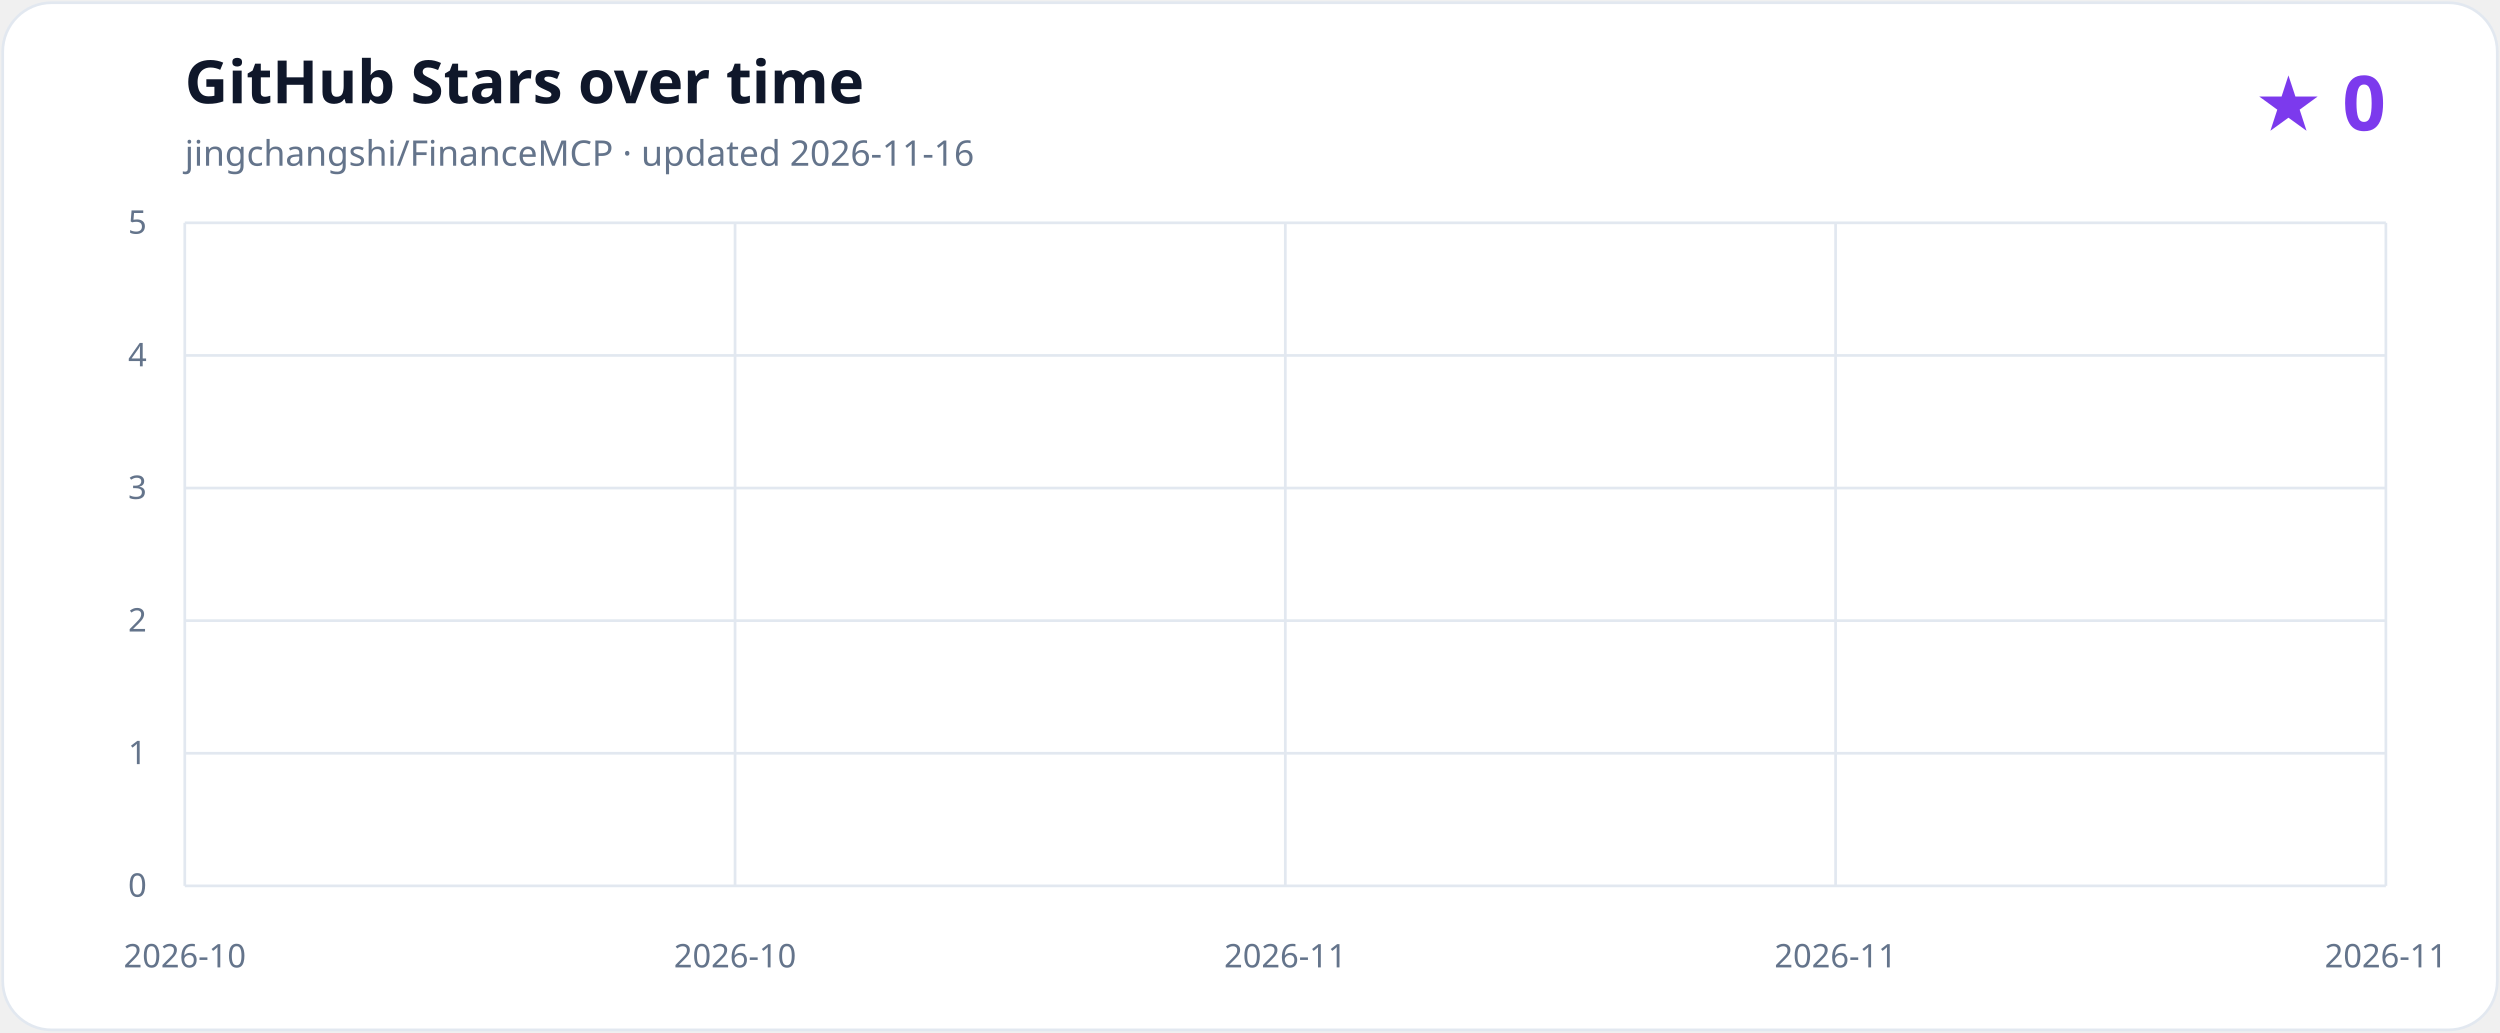
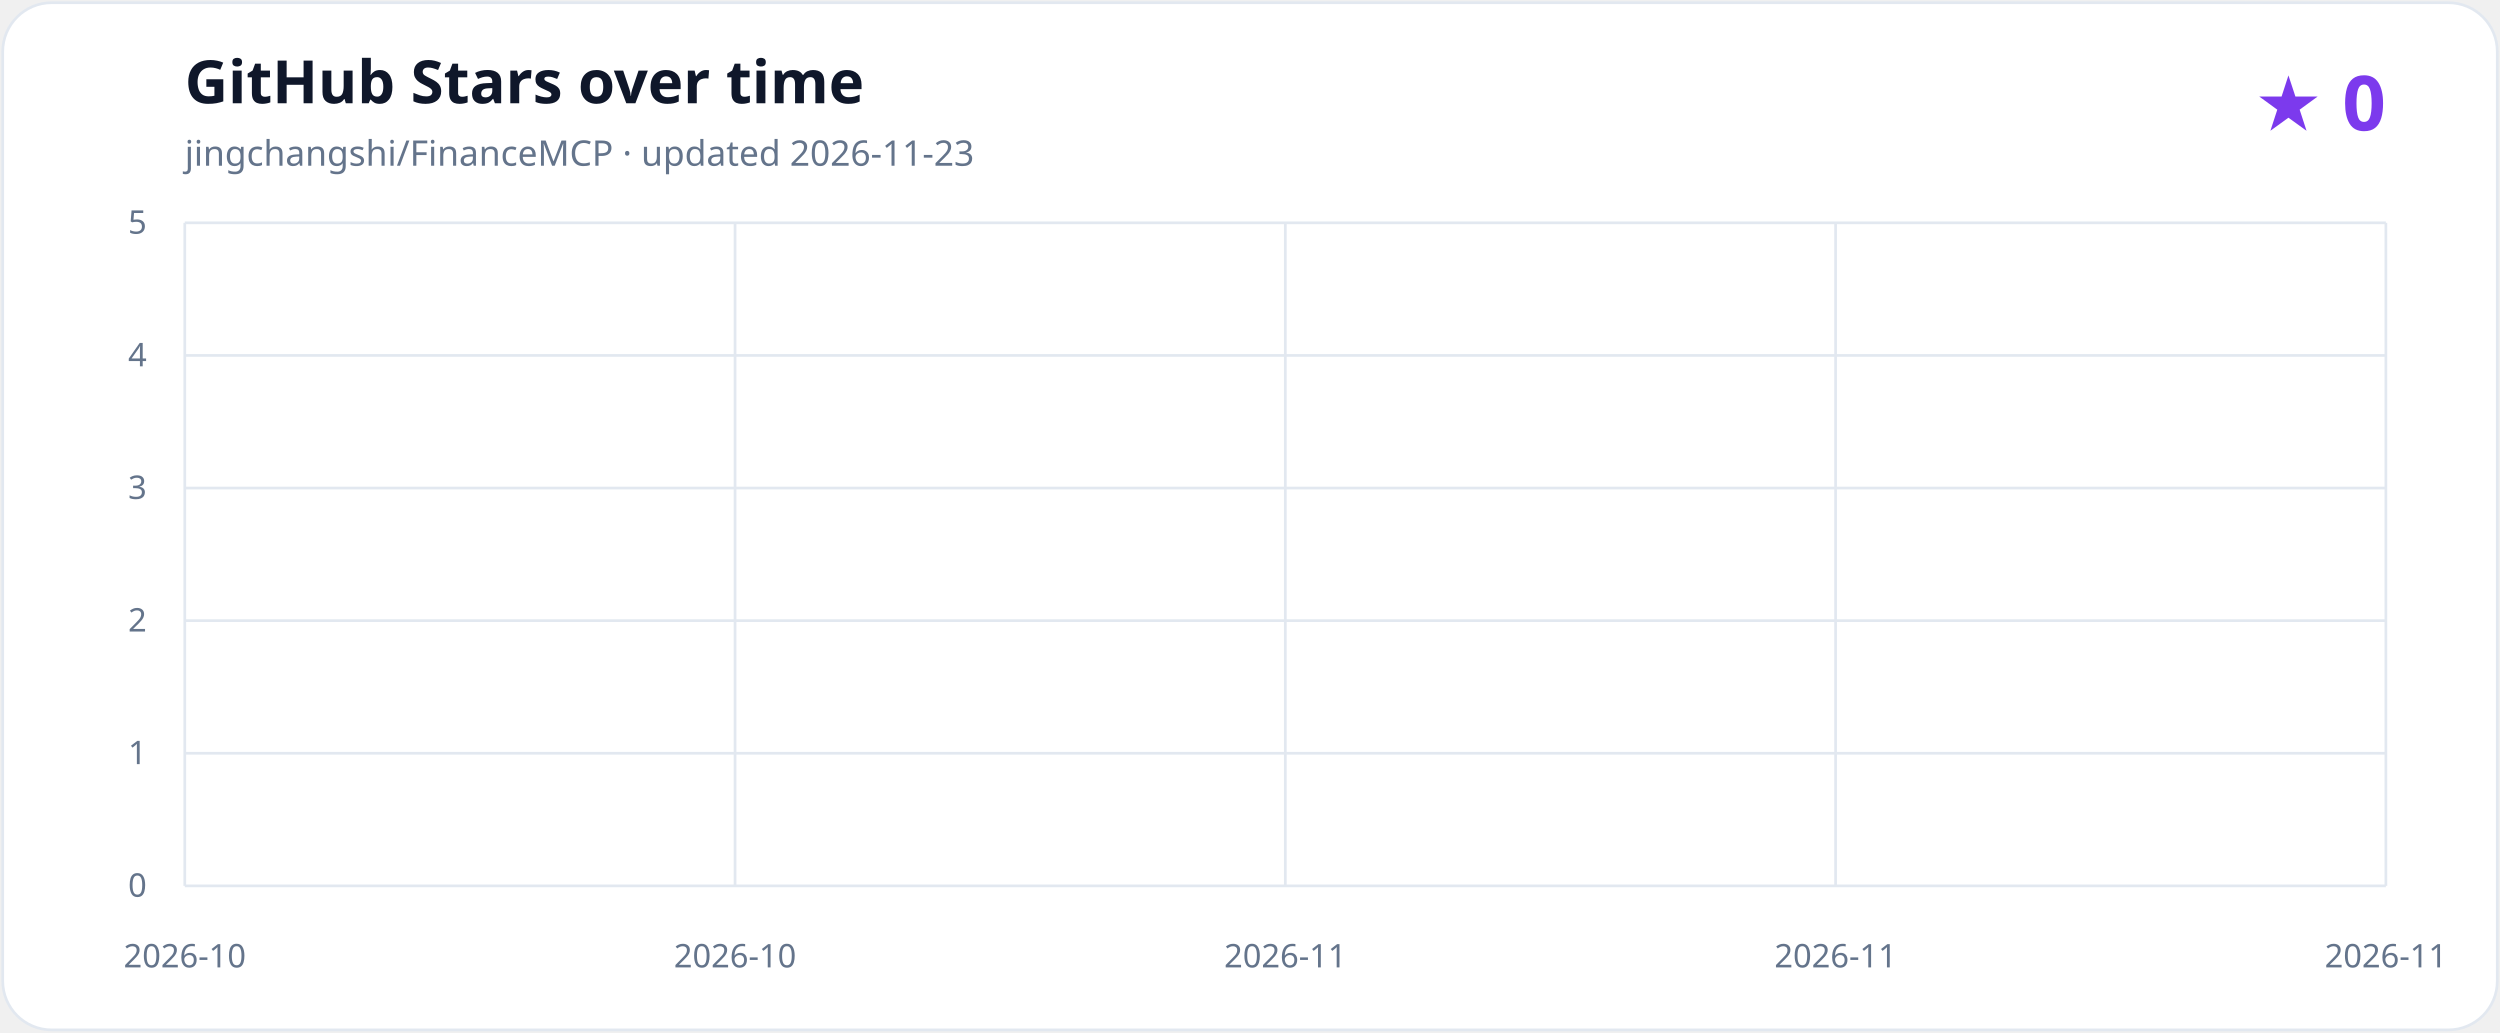
<svg xmlns="http://www.w3.org/2000/svg" role="img" aria-labelledby="title description" viewBox="0 0 920 380">
  <defs>
    <linearGradient id="line" x1="0" x2="1">
      <stop stop-color="#06b6d4" />
      <stop offset="1" stop-color="#8b5cf6" />
    </linearGradient>
    <linearGradient id="area" x1="0" y1="0" x2="0" y2="1">
      <stop stop-color="#8b5cf6" stop-opacity=".30" />
      <stop offset="1" stop-color="#06b6d4" stop-opacity=".02" />
    </linearGradient>
  </defs>
  <style>
    .background{fill:#ffffff;stroke:#e2e8f0}.title{fill:#0f172a;font:700 22px ui-sans-serif,system-ui}.subtitle{fill:#64748b;font:13px ui-sans-serif,system-ui}.count{fill:#7c3aed;font:700 28px ui-sans-serif,system-ui}.grid{stroke:#e2e8f0;stroke-width:1}.axis{fill:#64748b;font:12px ui-sans-serif,system-ui}
    @media (prefers-color-scheme:dark){.background{fill:#0f172a;stroke:#334155}.title{fill:#f8fafc}.subtitle,.axis{fill:#94a3b8}.count{fill:#a78bfa}.grid{stroke:#334155}}
  </style>
  <rect class="background" x="1" y="1" width="918" height="378" rx="18" />
  <text class="title" x="68" y="38">GitHub Stars over time</text>
-   <text class="subtitle" x="68" y="61">jingchangshi/FinanceMCP · updated 2026-11-16</text>
+   <text class="subtitle" x="68" y="61">jingchangshi/FinanceMCP · updated 2026-11-23</text>
  <text class="count" x="878" y="48" text-anchor="end">★ 0</text>
  <line class="grid" x1="68" y1="326.00" x2="878" y2="326.00" />
  <text class="axis" x="54" y="330" text-anchor="end">0</text>
  <line class="grid" x1="68" y1="277.20" x2="878" y2="277.20" />
  <text class="axis" x="54" y="281.2" text-anchor="end">1</text>
  <line class="grid" x1="68" y1="228.40" x2="878" y2="228.40" />
  <text class="axis" x="54" y="232.4" text-anchor="end">2</text>
  <line class="grid" x1="68" y1="179.60" x2="878" y2="179.60" />
  <text class="axis" x="54" y="183.6" text-anchor="end">3</text>
  <line class="grid" x1="68" y1="130.80" x2="878" y2="130.80" />
  <text class="axis" x="54" y="134.8" text-anchor="end">4</text>
  <line class="grid" x1="68" y1="82.00" x2="878" y2="82.00" />
  <text class="axis" x="54" y="86" text-anchor="end">5</text>
  <line class="grid" x1="68.00" y1="82" x2="68.00" y2="326" />
  <text class="axis" x="68.00" y="356" text-anchor="middle">2026-10</text>
  <line class="grid" x1="270.50" y1="82" x2="270.50" y2="326" />
  <text class="axis" x="270.50" y="356" text-anchor="middle">2026-10</text>
  <line class="grid" x1="473.00" y1="82" x2="473.00" y2="326" />
  <text class="axis" x="473.00" y="356" text-anchor="middle">2026-11</text>
  <line class="grid" x1="675.50" y1="82" x2="675.50" y2="326" />
  <text class="axis" x="675.50" y="356" text-anchor="middle">2026-11</text>
  <line class="grid" x1="878.00" y1="82" x2="878.00" y2="326" />
  <text class="axis" x="878.00" y="356" text-anchor="middle">2026-11</text>
-   <path d="M 68.00 326.00 L 94.09 326.00 L 120.19 326.00 L 146.28 326.00 L 172.38 326.00 L 198.47 326.00 L 224.57 326.00 L 250.66 326.00 L 276.76 326.00 L 302.85 326.00 L 328.95 326.00 L 355.04 326.00 L 381.13 326.00 L 407.23 326.00 L 433.32 326.00 L 459.42 326.00 L 485.51 326.00 L 511.61 326.00 L 537.70 326.00 L 563.80 326.00 L 589.89 326.00 L 615.99 326.00 L 642.08 326.00 L 668.17 326.00 L 694.27 326.00 L 720.36 326.00 L 746.46 326.00 L 772.55 326.00 L 798.65 326.00 L 824.74 326.00 L 850.84 326.00 L 876.93 326.00 L 878.00 326.00 L 878.00 326.00 L 68.00 326.00 Z" fill="url(#area)" />
-   <path d="M 68.00 326.00 L 94.09 326.00 L 120.19 326.00 L 146.28 326.00 L 172.38 326.00 L 198.47 326.00 L 224.57 326.00 L 250.66 326.00 L 276.76 326.00 L 302.85 326.00 L 328.95 326.00 L 355.04 326.00 L 381.13 326.00 L 407.23 326.00 L 433.32 326.00 L 459.42 326.00 L 485.51 326.00 L 511.61 326.00 L 537.70 326.00 L 563.80 326.00 L 589.89 326.00 L 615.99 326.00 L 642.08 326.00 L 668.17 326.00 L 694.27 326.00 L 720.36 326.00 L 746.46 326.00 L 772.55 326.00 L 798.65 326.00 L 824.74 326.00 L 850.84 326.00 L 876.93 326.00 L 878.00 326.00" fill="none" stroke="url(#line)" stroke-width="4" stroke-linecap="round" stroke-linejoin="round" />
+   <path d="M 68.00 326.00 L 89.29 326.00 L 110.59 326.00 L 131.88 326.00 L 153.17 326.00 L 174.46 326.00 L 195.76 326.00 L 217.05 326.00 L 238.34 326.00 L 259.64 326.00 L 280.93 326.00 L 302.22 326.00 L 323.51 326.00 L 344.81 326.00 L 366.10 326.00 L 387.39 326.00 L 408.69 326.00 L 429.98 326.00 L 451.27 326.00 L 472.56 326.00 L 493.86 326.00 L 515.15 326.00 L 536.44 326.00 L 557.74 326.00 L 579.03 326.00 L 600.32 326.00 L 621.61 326.00 L 642.91 326.00 L 664.20 326.00 L 685.49 326.00 L 706.79 326.00 L 728.08 326.00 L 749.37 326.00 L 770.66 326.00 L 791.96 326.00 L 813.25 326.00 L 834.54 326.00 L 855.83 326.00 L 877.13 326.00 L 878.00 326.00 L 878.00 326.00 L 68.00 326.00 Z" fill="url(#area)" />
+   <path d="M 68.00 326.00 L 89.29 326.00 L 110.59 326.00 L 131.88 326.00 L 153.17 326.00 L 174.46 326.00 L 195.76 326.00 L 217.05 326.00 L 238.34 326.00 L 259.64 326.00 L 280.93 326.00 L 302.22 326.00 L 323.51 326.00 L 344.81 326.00 L 366.10 326.00 L 387.39 326.00 L 408.69 326.00 L 429.98 326.00 L 451.27 326.00 L 472.56 326.00 L 493.86 326.00 L 515.15 326.00 L 536.44 326.00 L 557.74 326.00 L 579.03 326.00 L 600.32 326.00 L 621.61 326.00 L 642.91 326.00 L 664.20 326.00 L 685.49 326.00 L 706.79 326.00 L 728.08 326.00 L 749.37 326.00 L 770.66 326.00 L 791.96 326.00 L 813.25 326.00 L 834.54 326.00 L 855.83 326.00 L 877.13 326.00 L 878.00 326.00" fill="none" stroke="url(#line)" stroke-width="4" stroke-linecap="round" stroke-linejoin="round" />
</svg>
